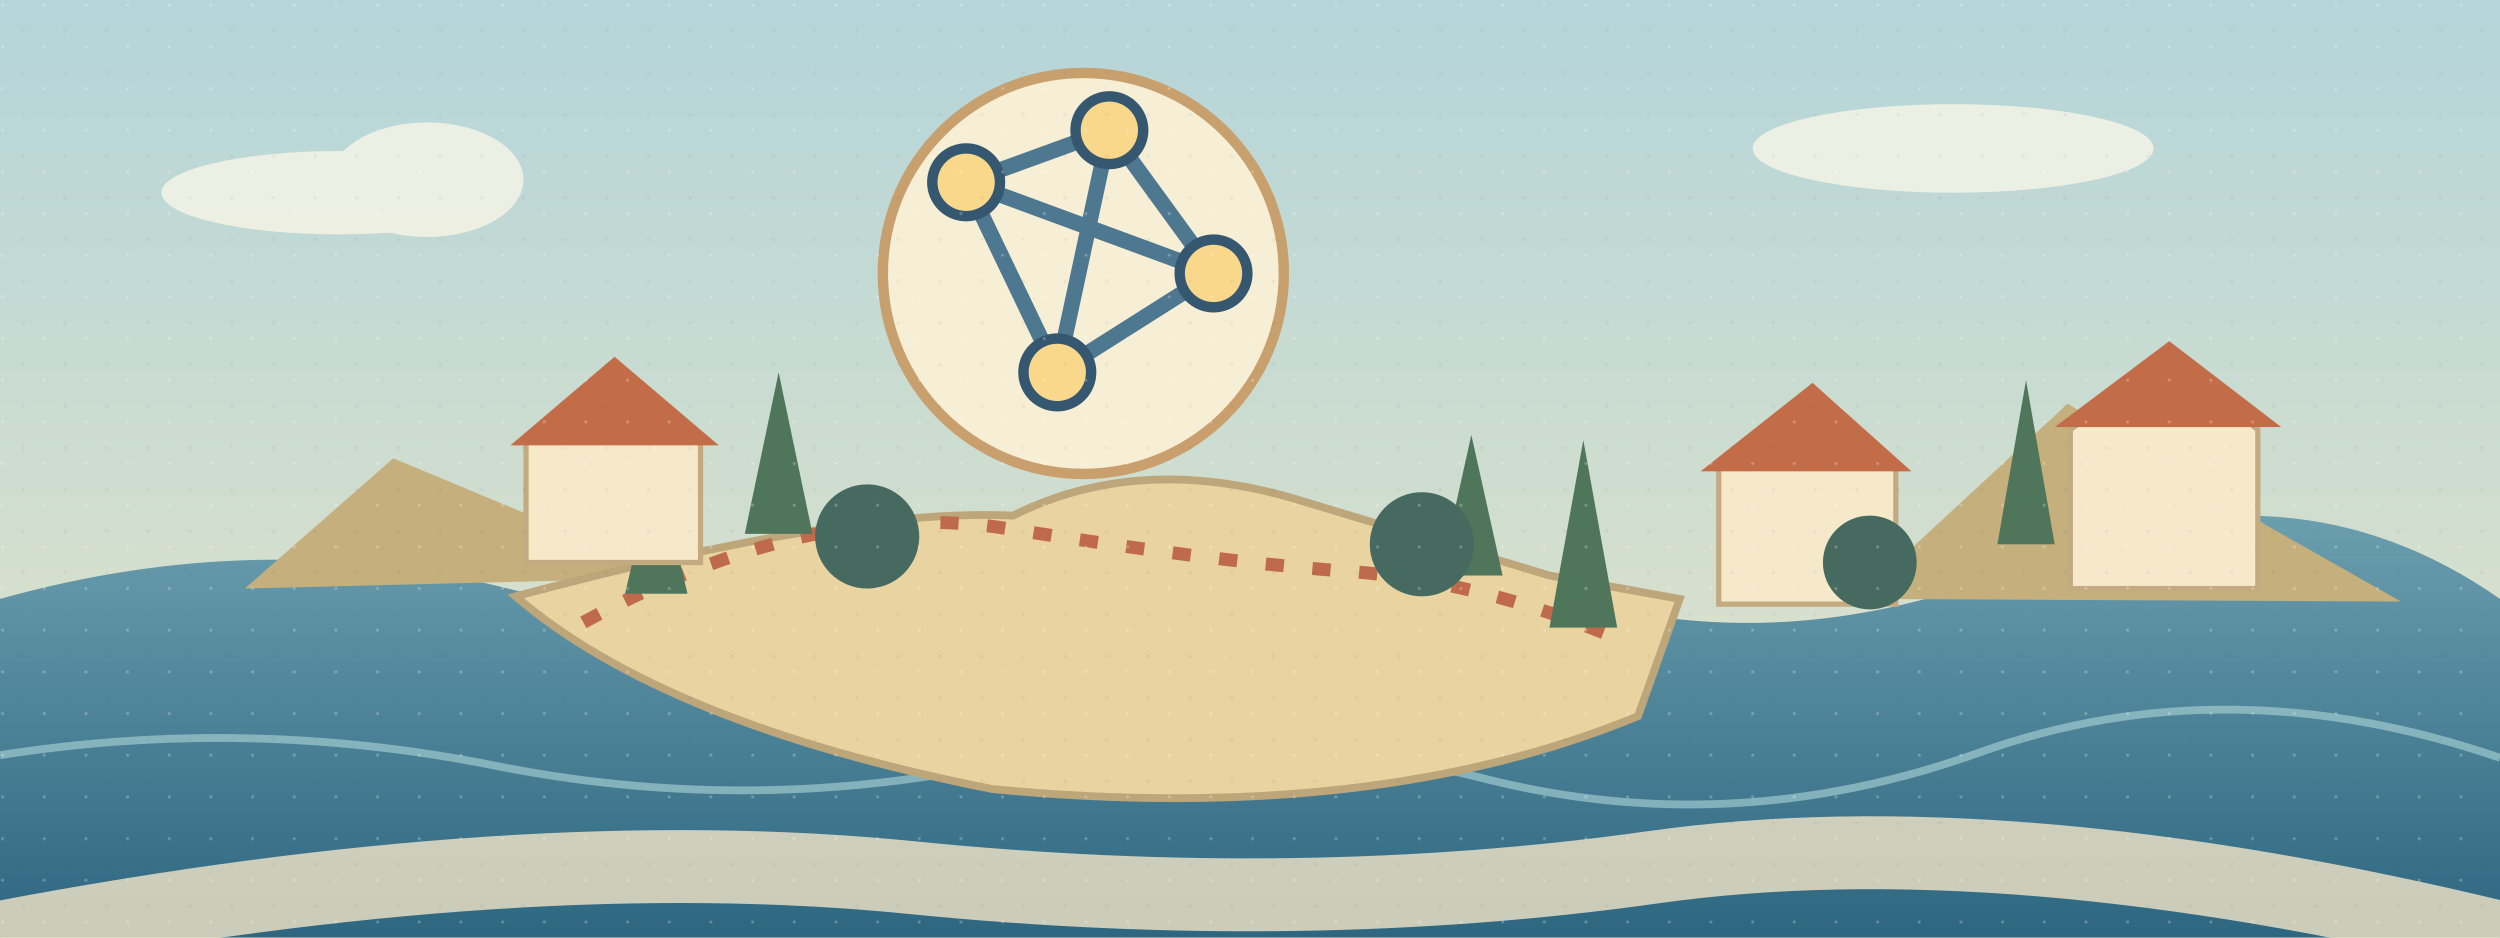
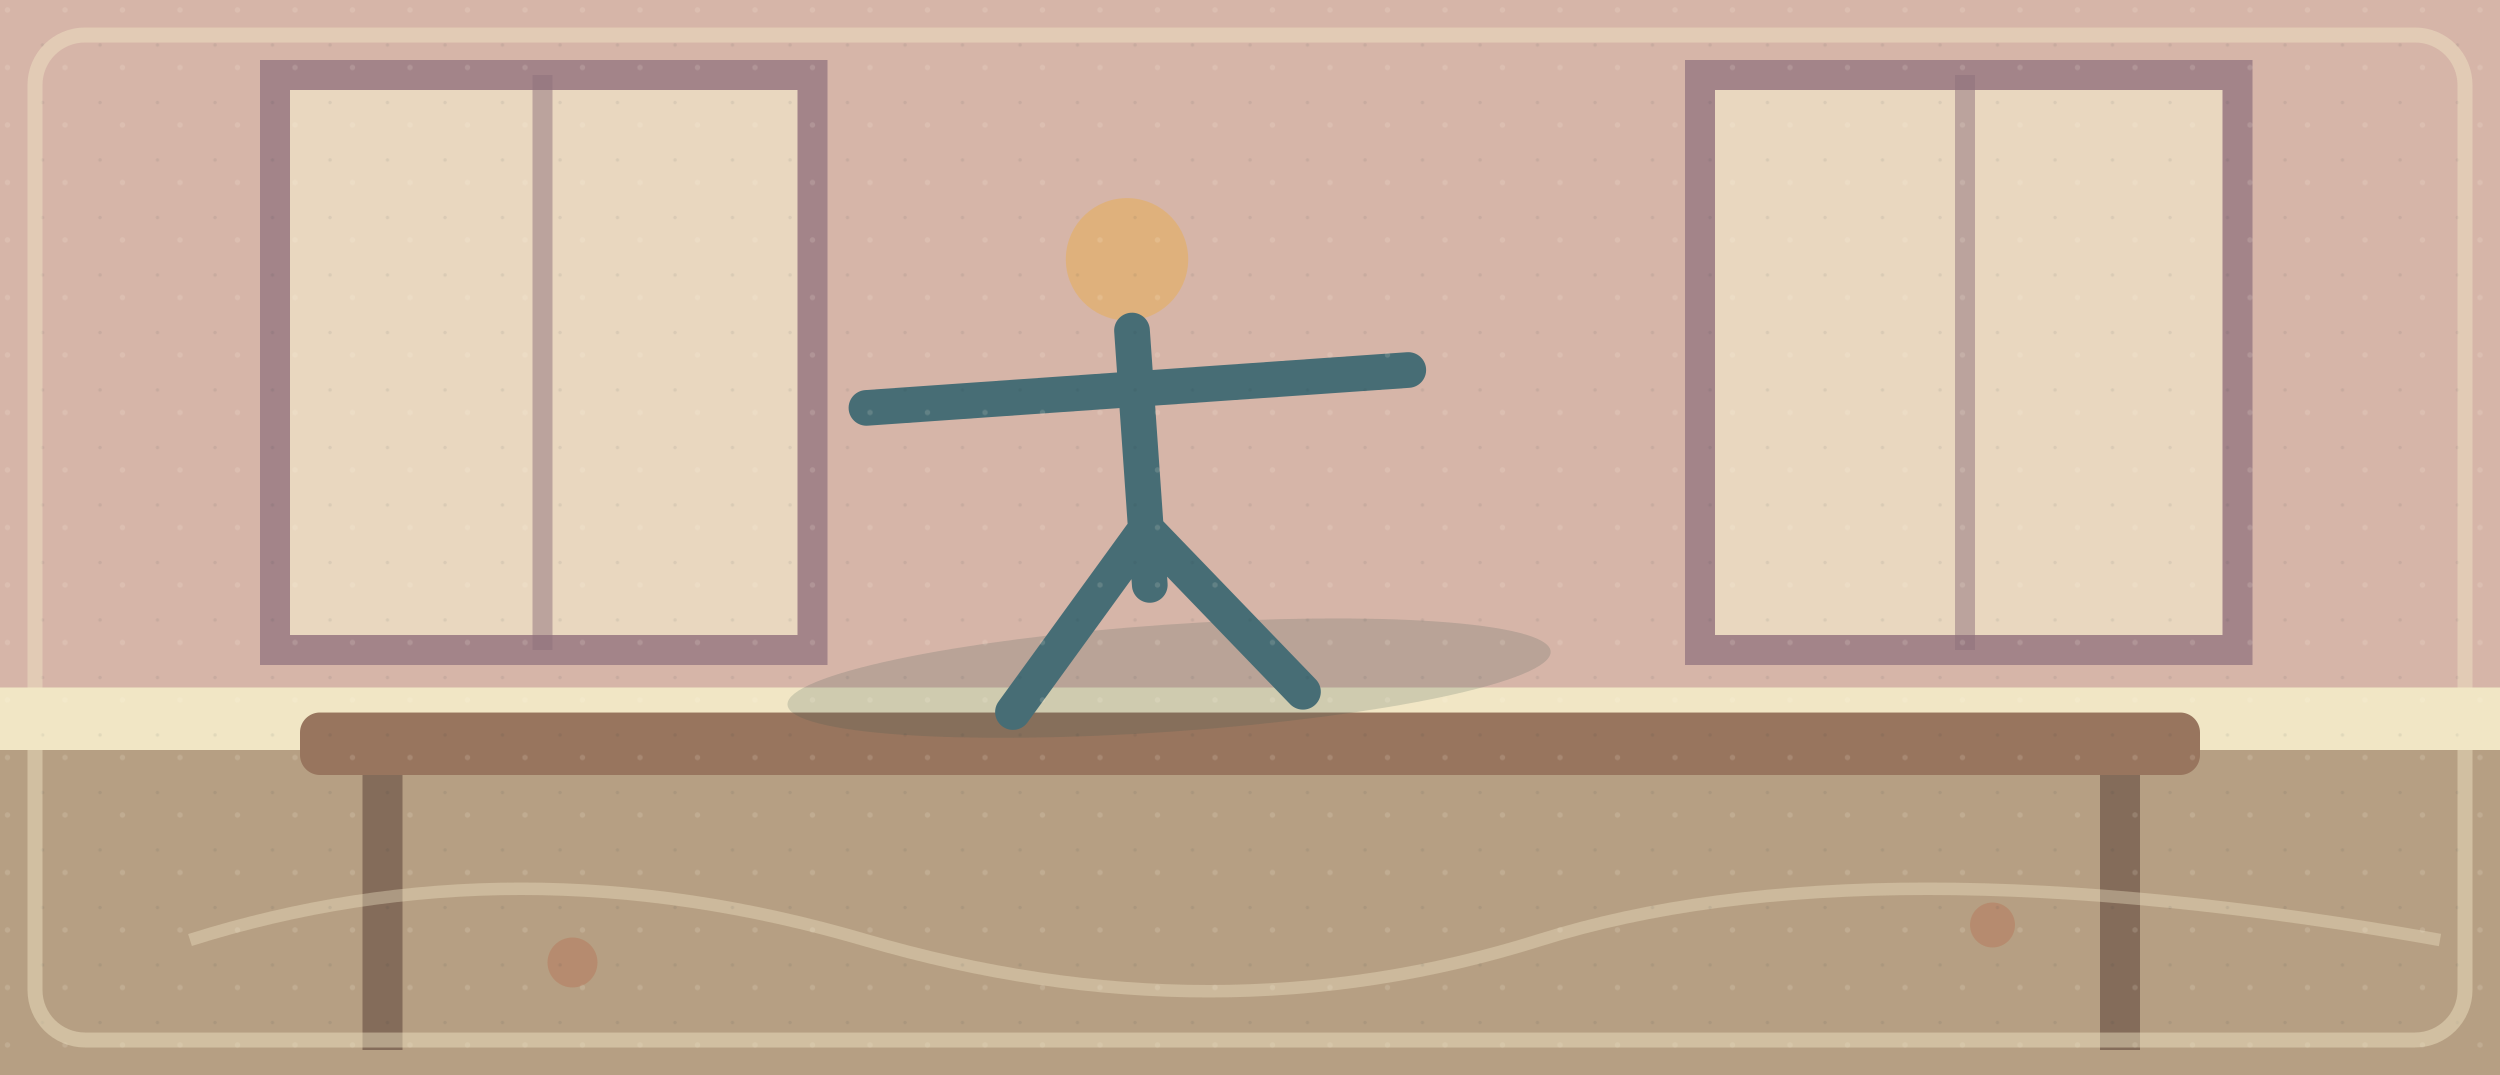
- <svg xmlns="http://www.w3.org/2000/svg" width="960" height="360" viewBox="0 0 960 360" role="img" aria-label="Original storybook learning landscape illustration">
+ <svg xmlns="http://www.w3.org/2000/svg" viewBox="0 0 1000 430" role="img" aria-label="AI and Accessibility: unique illustrated tech scene">
  <defs>
-     <linearGradient id="sky" x2="0" y2="1">
-       <stop stop-color="#b4d5da" />
-       <stop offset="1" stop-color="#e8e5c6" />
-     </linearGradient>
-     <linearGradient id="sea" x2="0" y2="1">
-       <stop stop-color="#6b9eae" />
-       <stop offset="1" stop-color="#2d6680" />
-     </linearGradient>
-     <pattern id="grain" width="16" height="16" patternUnits="userSpaceOnUse">
-       <circle cx="1" cy="2" r=".6" fill="#fff" opacity=".45" />
-       <circle cx="9" cy="12" r=".7" fill="#315b6a" opacity=".12" />
+     <pattern id="grain" width="23" height="23" patternUnits="userSpaceOnUse">
+       <circle cx="3" cy="4" r="1.1" fill="#fff8e8" opacity=".35" />
+       <circle cx="17" cy="18" r=".7" fill="#172d35" opacity=".18" />
    </pattern>
  </defs>
-   <rect width="960" height="360" fill="url(#sky)" />
-   <path d="M0 230Q100 202 195 226T390 220T585 224T780 216T960 230V360H0Z" fill="url(#sea)" />
-   <path d="M0 290q95-15 190 4t190 0t190 5t190-10t200 2" fill="none" stroke="#a6d0d3" stroke-width="3" opacity=".65" />
-   <g fill="#f7f4e6" opacity=".82">
-     <ellipse cx="130" cy="74" rx="68" ry="16" />
-     <ellipse cx="164" cy="69" rx="37" ry="22" />
-     <ellipse cx="750" cy="57" rx="77" ry="17" />
+   <rect width="1000" height="430" fill="#f1e6c5" />
+   <path d="M0 0h1000v275H0Z" fill="#d6b5a8" />
+   <path d="M110 30h215v230H110ZM680 30h215v230H680Z" fill="#f1e5c9" stroke="#8d6f7c" stroke-width="12" opacity=".7" />
+   <path d="M217 30v230M786 30v230" stroke="#8d6f7c" stroke-width="8" opacity=".5" />
+   <rect y="300" width="1000" height="130" fill="#b69f83" />
+   <rect x="120" y="285" width="760" height="25" rx="8" fill="#98755e" />
+   <rect x="145" y="310" width="16" height="110" fill="#846c5a" />
+   <rect x="840" y="310" width="16" height="110" fill="#846c5a" />
+   <g transform="translate(456 178) rotate(-4) scale(1.02)">
+     <ellipse cx="5" cy="92" rx="150" ry="21" fill="#3b554e" opacity=".19" />
+     <circle cx="0" cy="-73" r="24" fill="#dfb17c" />
+     <path d="M-106-22h213M0-45v100m0-22-57 68M0 33l57 68" stroke="#476d75" stroke-width="14" stroke-linecap="round" />
  </g>
-   <path d="M94 226 151 176 211 201 254 222ZM713 230 794 155 862 197 922 231Z" fill="#c5af7c" />
-   <path d="M198 229Q325 195 389 198q50-25 113-5l93 28 50 9-16 45q-102 42-248 28Q255 278 198 229Z" fill="#e9d3a0" stroke="#bda67a" stroke-width="3" />
-   <path d="M224 239q88-48 163-36t125 16q55 3 111 27" fill="none" stroke="#c06a4d" stroke-width="5" stroke-dasharray="7 11" />
-   <g fill="#4f765b">
-     <path d="M240 228 252 177l12 51ZM286 205l13-62 13 62ZM553 221l12-54 12 54ZM595 241l13-72 13 72ZM767 209l11-63 11 63Z" />
+   <g opacity=".37">
+     <path d="M76 376q130-41 270 0t270 0t360 0" stroke="#f1e6c5" stroke-width="5" fill="none" />
+     <circle cx="229" cy="385" r="10" fill="#b66b4b" />
+     <circle cx="797" cy="370" r="9" fill="#b66b4b" />
  </g>
-   <g fill="#f6e9ca" stroke="#c3aa81" stroke-width="2">
-     <path d="M202 216v-46l34-25 33 25v46Z" />
-     <path d="M660 232v-52l36-24 32 24v52Z" />
-     <path d="M795 226v-61l37-27 35 27v61Z" />
-   </g>
-   <g fill="#c26d48">
-     <path d="m196 171 40-34 40 34Zm457 10 43-34 38 34Zm136-17 44-33 43 33Z" />
-   </g>
-   <g fill="#466a5f">
-     <circle cx="333" cy="206" r="20" />
-     <circle cx="546" cy="209" r="20" />
-     <circle cx="718" cy="216" r="18" />
-   </g>
-   <g transform="translate(-12 15)">
-     <circle cx="428" cy="90" r="77" fill="#f9f0d5" opacity=".95" stroke="#c89d68" stroke-width="4" />
-     <path d="M383 55 438 35 478 90 418 128 383 55 478 90M438 35l-20 93" stroke="#4e7890" stroke-width="6" fill="none" />
-     <g fill="#f9d78b" stroke="#35576f" stroke-width="4">
-       <circle cx="383" cy="55" r="13" />
-       <circle cx="438" cy="35" r="13" />
-       <circle cx="478" cy="90" r="13" />
-       <circle cx="418" cy="128" r="13" />
-     </g>
-   </g>
-   <path d="M0 360q200-38 350-23t285-4t325 27" fill="none" stroke="#f2e5c8" stroke-width="28" opacity=".8" />
-   <rect width="960" height="360" fill="url(#grain)" opacity=".55" />
+   <rect width="1000" height="430" fill="url(#grain)" opacity=".4" />
+   <rect x="14" y="14" width="972" height="402" rx="20" fill="none" stroke="#f1e6c5" stroke-width="6" opacity=".45" />
</svg>
